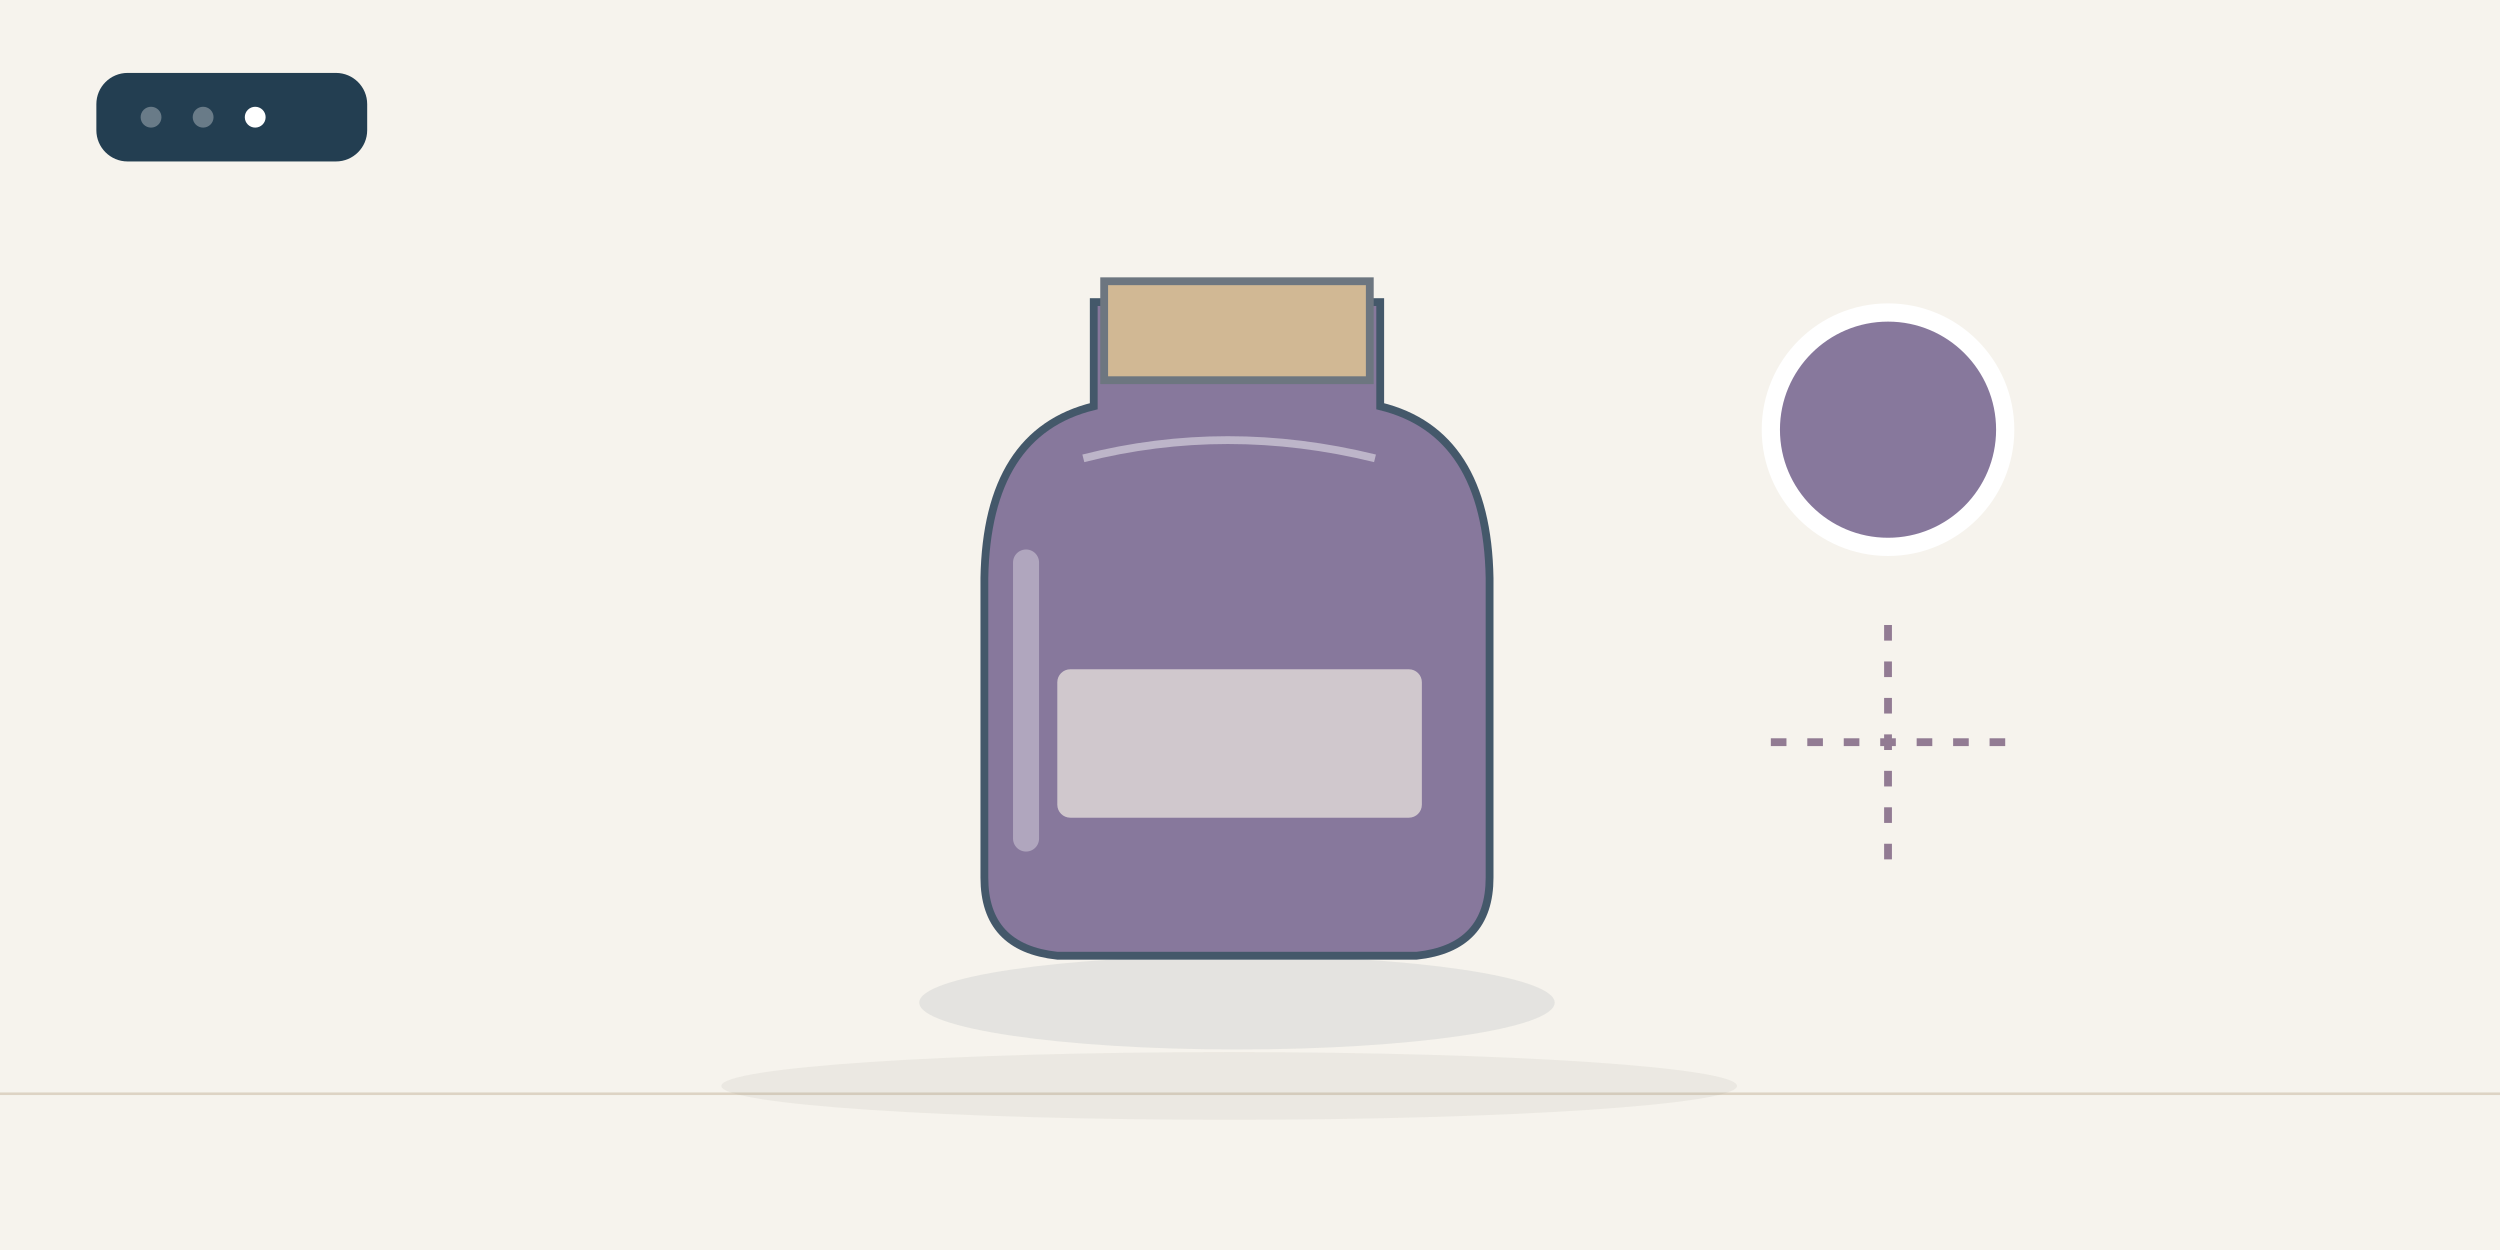
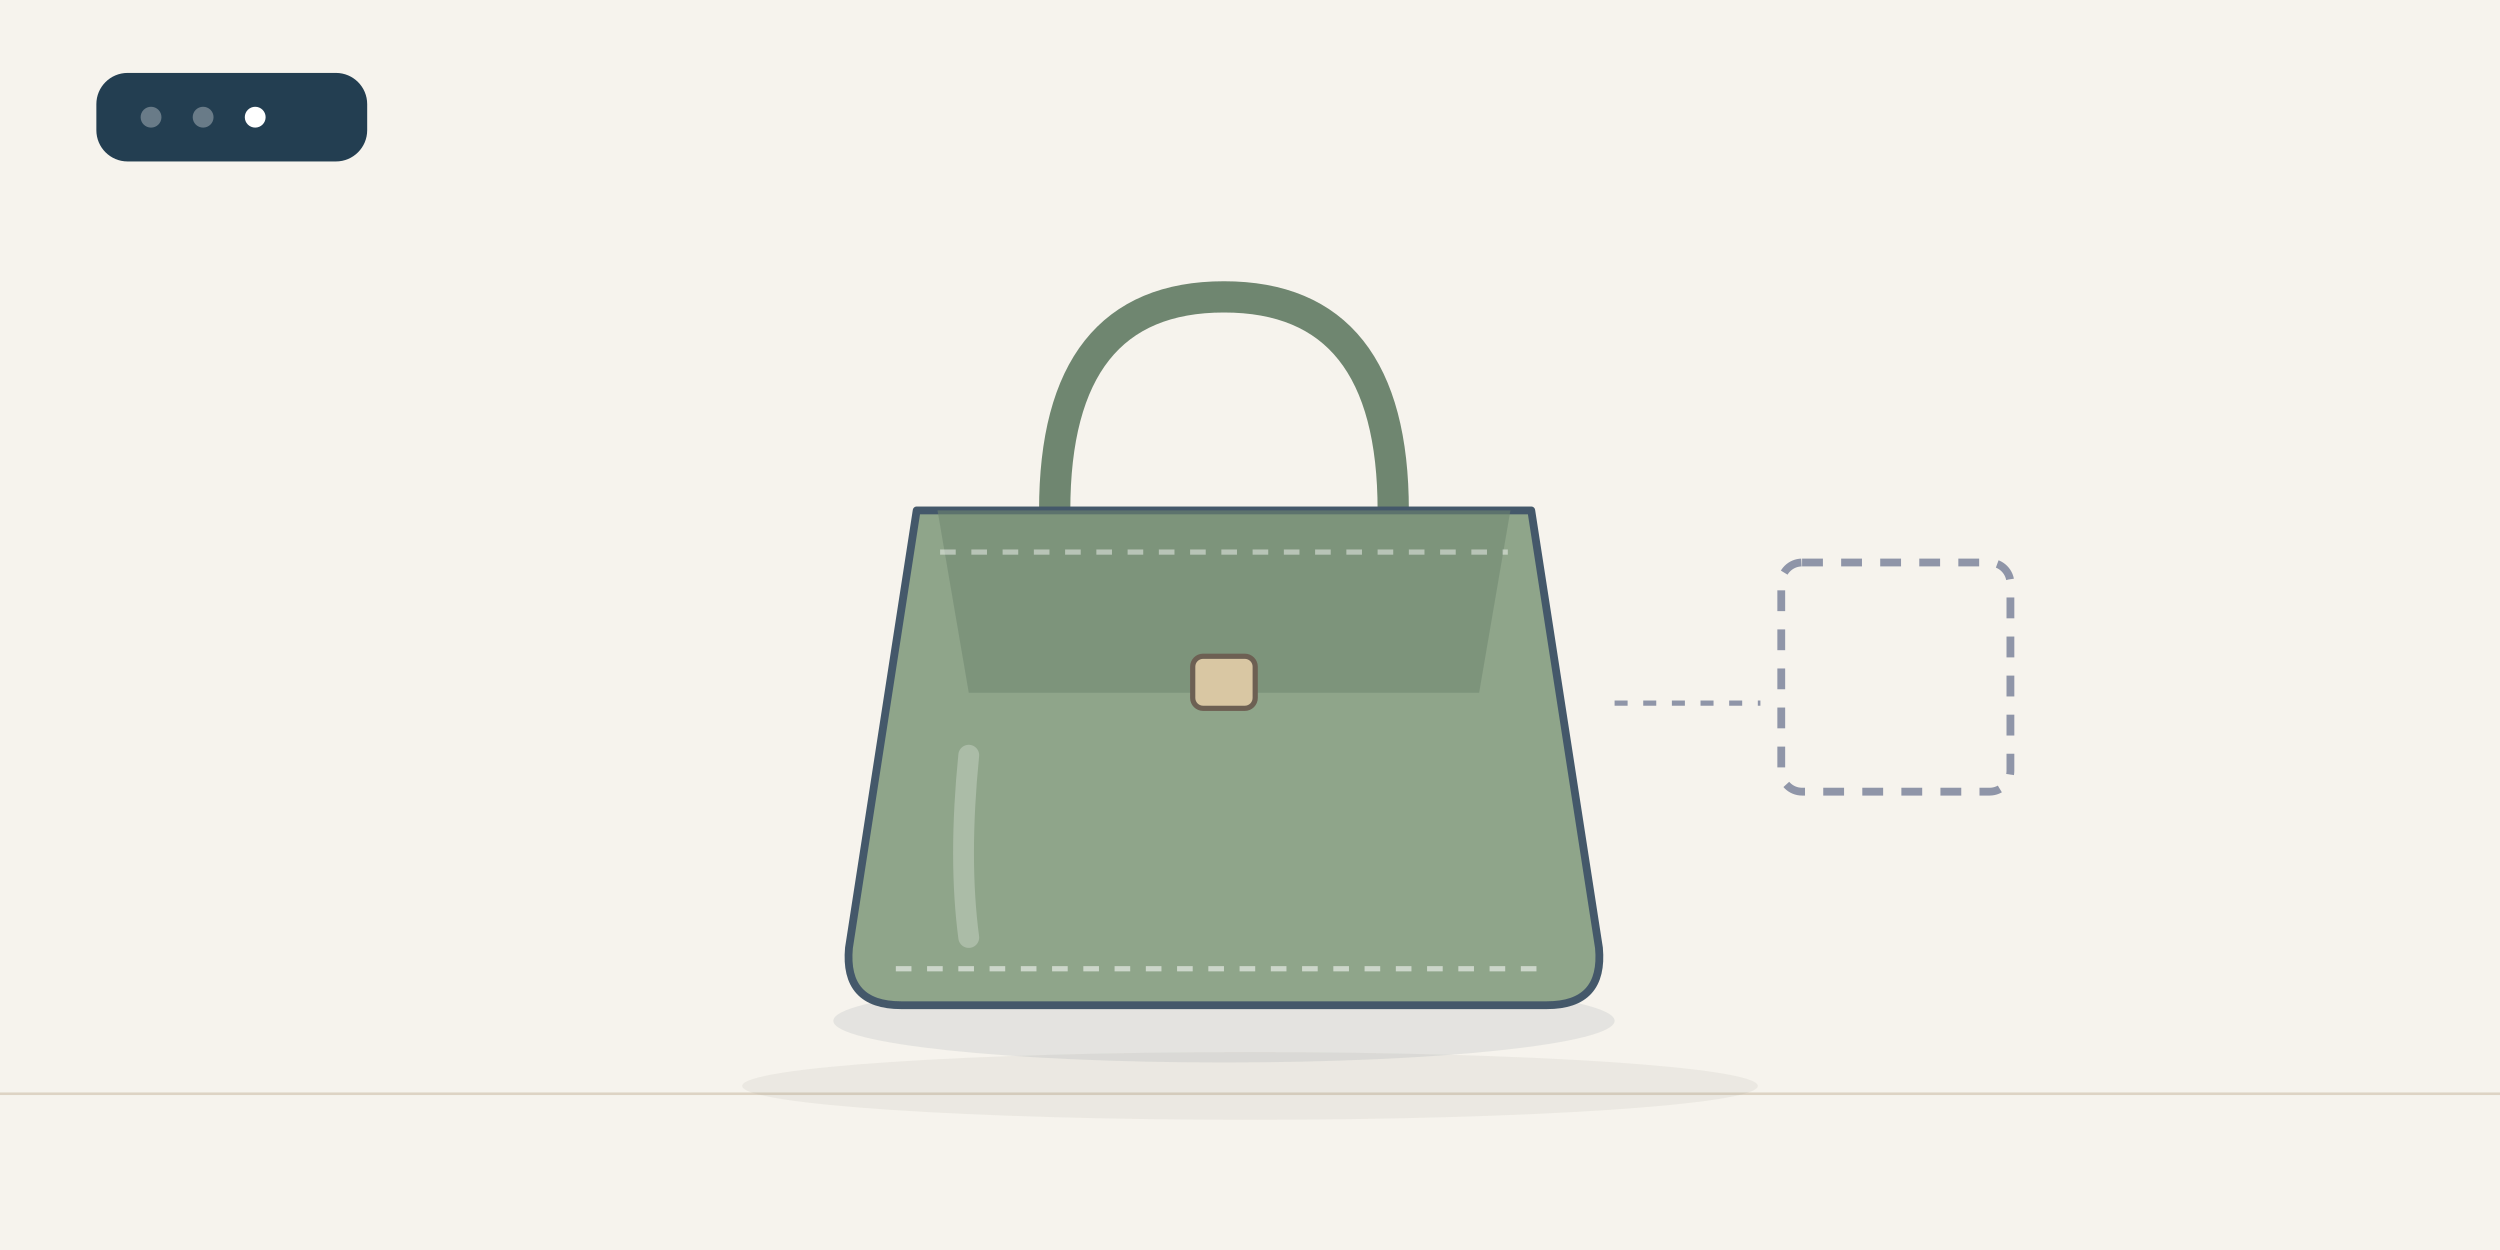
<svg xmlns="http://www.w3.org/2000/svg" viewBox="0 0 960 480" role="img" aria-label="Illustration conceptuelle, sans photographie ni mesure observée">
  <rect width="960" height="480" fill="#f6f3ed" />
  <path d="M0 420h960" stroke="#ddd3c4" />
-   <ellipse cx="472" cy="417" rx="195" ry="13" fill="#7b796d" opacity=".09" />
+   <ellipse cx="480" cy="417" rx="195" ry="13" fill="#7b796d" opacity=".09" />
  <rect x="37" y="28" rx="12" width="104" height="34" fill="#233e51" />
  <g fill="#fff">
    <circle cx="58" cy="45" r="4" opacity="0.32" />
    <circle cx="78" cy="45" r="4" opacity="0.32" />
    <circle cx="98" cy="45" r="4" opacity="1" />
  </g>
-   <ellipse cx="475" cy="385" rx="122" ry="18" fill="#3e5363" opacity=".10" />
-   <path d="M420 116h110v40q41 10 42 66v115q0 27-28 30H406q-28-3-28-30V222q1-56 42-66Z" fill="#87789c" stroke="#44586a" stroke-width="3" />
-   <path d="M424 108h102v38H424z" fill="#d1b894" stroke="#6d7680" stroke-width="3" />
-   <path d="M394 216v106" stroke="#fff" stroke-width="10" opacity=".34" stroke-linecap="round" />
-   <path d="M416 176q55-14 112 0" fill="none" stroke="#fff" opacity=".45" stroke-width="3" />
-   <rect x="406" y="257" width="140" height="57" rx="5" fill="#f4efe6" opacity=".67" />
-   <circle cx="725" cy="165" r="45" fill="#87789c" stroke="#fff" stroke-width="7" />
-   <path d="M680 285l95 0M725 240v91" stroke="#927b93" stroke-width="3" stroke-dasharray="6 8" />
+   <ellipse cx="470" cy="392" rx="150" ry="16" fill="#3e5363" opacity=".10" />
+   <path d="M405 196q0-82 65-82t65 82" fill="none" stroke="#6f8670" stroke-width="12" stroke-linecap="round" />
+   <path d="M352 196h236l26 168q2 22-20 22H346q-22 0-20-22Z" fill="#8fa58a" stroke="#44586a" stroke-width="3" stroke-linejoin="round" />
+   <path d="M360 196h220l-12 70H372Z" fill="#6f8670" opacity=".55" />
+   <rect x="458" y="252" width="24" height="20" rx="4" fill="#d9c7a3" stroke="#6d6053" stroke-width="2" />
+   <path d="M344 372h252" stroke="#fff" stroke-width="2" stroke-dasharray="6 6" opacity=".55" />
+   <path d="M361 212h218" stroke="#fff" stroke-width="2" stroke-dasharray="6 6" opacity=".45" />
+   <path d="M372 290q-4 40 0 70" stroke="#fff" stroke-width="8" opacity=".25" stroke-linecap="round" />
+   <rect x="684" y="216" width="88" height="88" rx="8" fill="none" stroke="#8f95a8" stroke-width="3" stroke-dasharray="8 7" />
+   <path d="M620 270h56" stroke="#8f95a8" stroke-width="2" stroke-dasharray="5 6" />
</svg>
